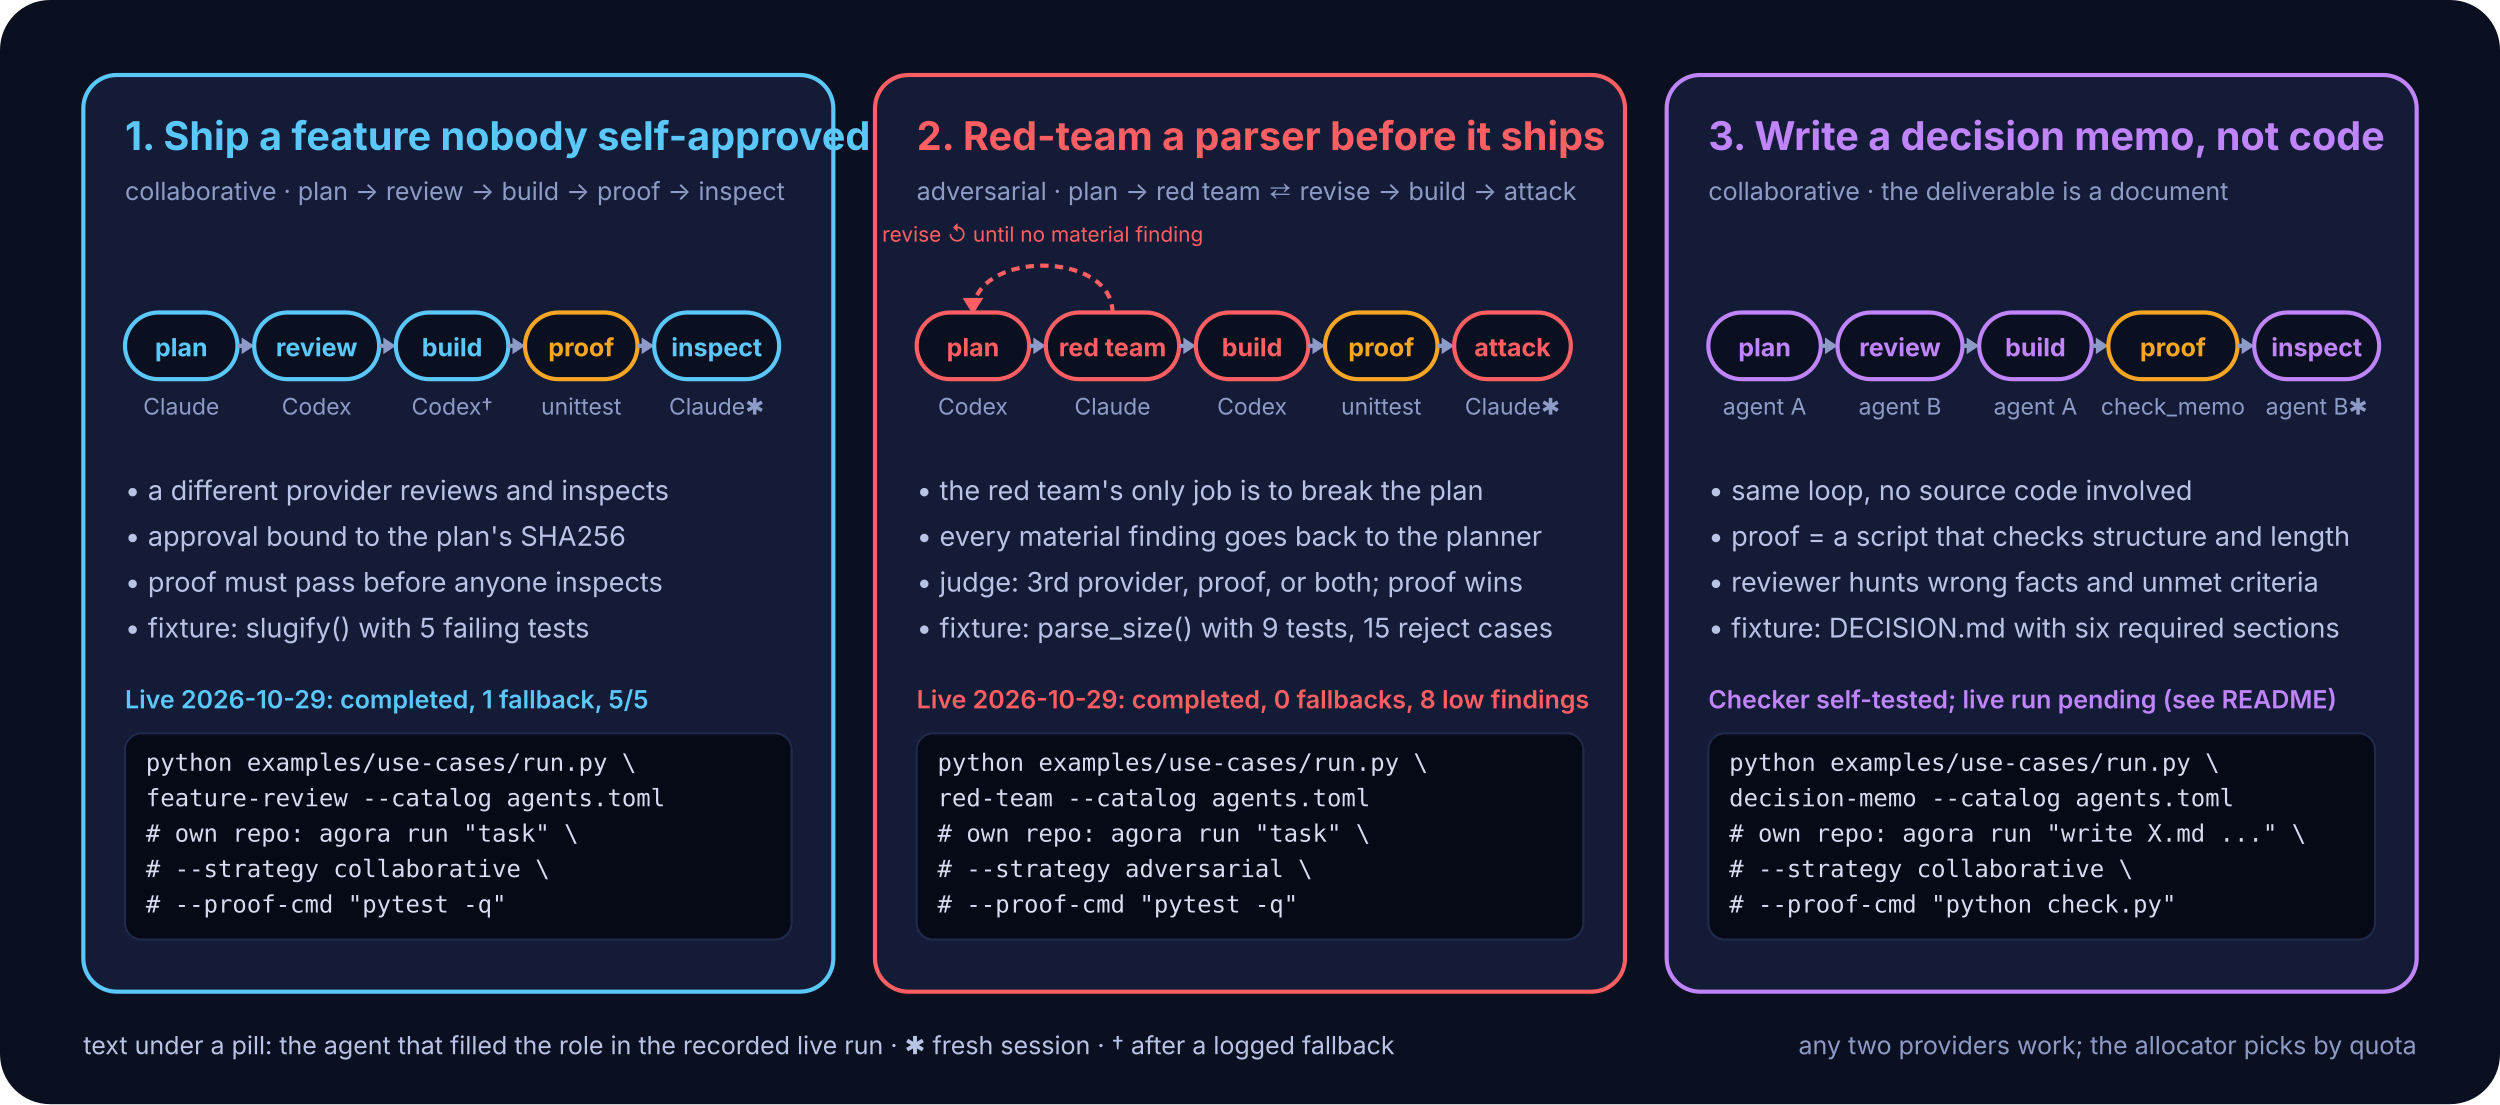
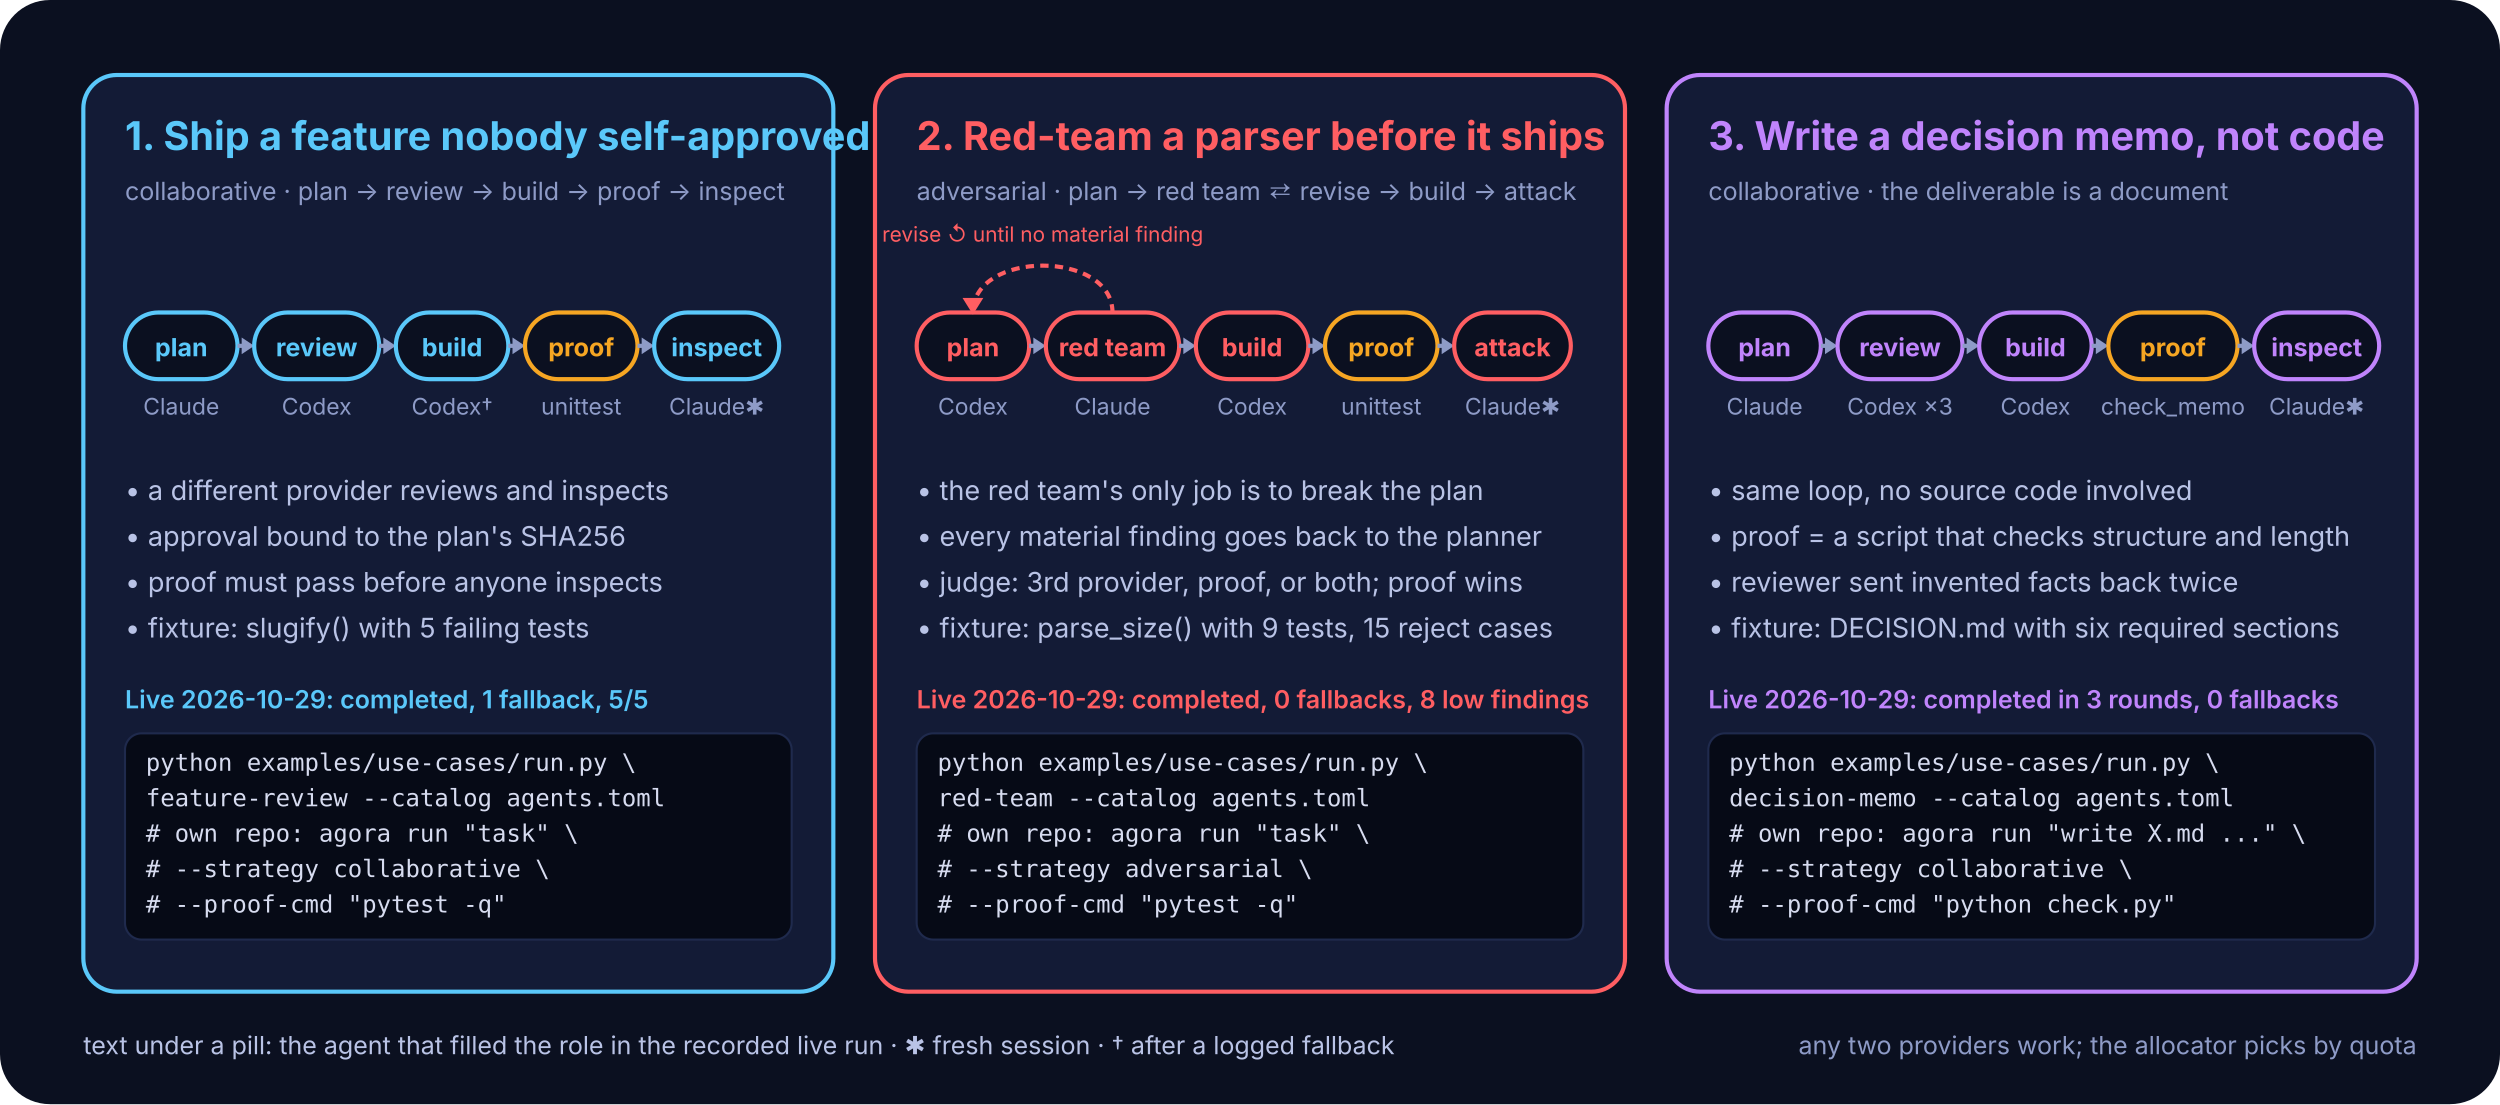
<svg xmlns="http://www.w3.org/2000/svg" width="1200" height="530" viewBox="0 0 1200 530" font-family="Segoe UI, Inter, Helvetica, Arial, sans-serif">
  <rect width="1200" height="530" rx="24" fill="#0b1020" />
  <rect x="40" y="36" width="360" height="440" rx="16" fill="#131b36" stroke="#5ac8fa" stroke-width="2" />
  <text x="60" y="72" font-size="19" font-weight="700" fill="#5ac8fa">1. Ship a feature nobody self-approved</text>
  <text x="60" y="96" font-size="12" fill="#8e9bc7">collaborative · plan → review → build → proof → inspect</text>
  <rect x="60" y="150" width="54" height="32" rx="16" fill="#0b1020" stroke="#5ac8fa" stroke-width="2" />
  <text x="87.0" y="171" text-anchor="middle" font-size="12" font-weight="700" fill="#5ac8fa">plan</text>
  <text x="87.0" y="199" text-anchor="middle" font-size="11" fill="#8e9bc7">Claude</text>
  <line x1="114" y1="166" x2="117" y2="166" stroke="#8e9bc7" stroke-width="2" />
  <polygon points="116,162 122,166 116,170" fill="#8e9bc7" />
  <rect x="122" y="150" width="60" height="32" rx="16" fill="#0b1020" stroke="#5ac8fa" stroke-width="2" />
  <text x="152.0" y="171" text-anchor="middle" font-size="12" font-weight="700" fill="#5ac8fa">review</text>
  <text x="152.0" y="199" text-anchor="middle" font-size="11" fill="#8e9bc7">Codex</text>
  <line x1="182" y1="166" x2="185" y2="166" stroke="#8e9bc7" stroke-width="2" />
  <polygon points="184,162 190,166 184,170" fill="#8e9bc7" />
  <rect x="190" y="150" width="54" height="32" rx="16" fill="#0b1020" stroke="#5ac8fa" stroke-width="2" />
  <text x="217.0" y="171" text-anchor="middle" font-size="12" font-weight="700" fill="#5ac8fa">build</text>
  <text x="217.0" y="199" text-anchor="middle" font-size="11" fill="#8e9bc7">Codex†</text>
  <line x1="244" y1="166" x2="247" y2="166" stroke="#8e9bc7" stroke-width="2" />
  <polygon points="246,162 252,166 246,170" fill="#8e9bc7" />
  <rect x="252" y="150" width="54" height="32" rx="16" fill="#0b1020" stroke="#f6a623" stroke-width="2" />
  <text x="279.0" y="171" text-anchor="middle" font-size="12" font-weight="700" fill="#f6a623">proof</text>
  <text x="279.0" y="199" text-anchor="middle" font-size="11" fill="#8e9bc7">unittest</text>
  <line x1="306" y1="166" x2="309" y2="166" stroke="#8e9bc7" stroke-width="2" />
  <polygon points="308,162 314,166 308,170" fill="#8e9bc7" />
  <rect x="314" y="150" width="60" height="32" rx="16" fill="#0b1020" stroke="#5ac8fa" stroke-width="2" />
  <text x="344.0" y="171" text-anchor="middle" font-size="12" font-weight="700" fill="#5ac8fa">inspect</text>
  <text x="344.0" y="199" text-anchor="middle" font-size="11" fill="#8e9bc7">Claude✱</text>
  <text x="60" y="240" font-size="13" fill="#b9c3e6">• a different provider reviews and inspects</text>
  <text x="60" y="262" font-size="13" fill="#b9c3e6">• approval bound to the plan's SHA256</text>
  <text x="60" y="284" font-size="13" fill="#b9c3e6">• proof must pass before anyone inspects</text>
  <text x="60" y="306" font-size="13" fill="#b9c3e6">• fixture: slugify() with 5 failing tests</text>
  <text x="60" y="340" font-size="12" font-weight="600" fill="#5ac8fa">Live 2026-10-29: completed, 1 fallback, 5/5</text>
  <rect x="60" y="352" width="320" height="99" rx="8" fill="#060a16" stroke="#1f2a4d" />
  <text x="70" y="370" font-family="Consolas, Menlo, monospace" font-size="11.5" fill="#d7dcf0">python examples/use-cases/run.py \</text>
  <text x="70" y="387" font-family="Consolas, Menlo, monospace" font-size="11.5" fill="#d7dcf0">  feature-review --catalog agents.toml</text>
  <text x="70" y="404" font-family="Consolas, Menlo, monospace" font-size="11.5" fill="#d7dcf0"># own repo: agora run "task" \</text>
  <text x="70" y="421" font-family="Consolas, Menlo, monospace" font-size="11.5" fill="#d7dcf0">#  --strategy collaborative \</text>
  <text x="70" y="438" font-family="Consolas, Menlo, monospace" font-size="11.5" fill="#d7dcf0">#  --proof-cmd "pytest -q"</text>
  <rect x="420" y="36" width="360" height="440" rx="16" fill="#131b36" stroke="#ff5e62" stroke-width="2" />
  <text x="440" y="72" font-size="19" font-weight="700" fill="#ff5e62">2. Red-team a parser before it ships</text>
  <text x="440" y="96" font-size="12" fill="#8e9bc7">adversarial · plan → red team ⇄ revise → build → attack</text>
  <rect x="440" y="150" width="54" height="32" rx="16" fill="#0b1020" stroke="#ff5e62" stroke-width="2" />
  <text x="467.0" y="171" text-anchor="middle" font-size="12" font-weight="700" fill="#ff5e62">plan</text>
  <text x="467.0" y="199" text-anchor="middle" font-size="11" fill="#8e9bc7">Codex</text>
  <line x1="494" y1="166" x2="497" y2="166" stroke="#8e9bc7" stroke-width="2" />
  <polygon points="496,162 502,166 496,170" fill="#8e9bc7" />
  <rect x="502" y="150" width="64" height="32" rx="16" fill="#0b1020" stroke="#ff5e62" stroke-width="2" />
  <text x="534.0" y="171" text-anchor="middle" font-size="12" font-weight="700" fill="#ff5e62">red team</text>
  <text x="534.0" y="199" text-anchor="middle" font-size="11" fill="#8e9bc7">Claude</text>
  <line x1="566" y1="166" x2="569" y2="166" stroke="#8e9bc7" stroke-width="2" />
  <polygon points="568,162 574,166 568,170" fill="#8e9bc7" />
  <rect x="574" y="150" width="54" height="32" rx="16" fill="#0b1020" stroke="#ff5e62" stroke-width="2" />
  <text x="601.0" y="171" text-anchor="middle" font-size="12" font-weight="700" fill="#ff5e62">build</text>
  <text x="601.0" y="199" text-anchor="middle" font-size="11" fill="#8e9bc7">Codex</text>
  <line x1="628" y1="166" x2="631" y2="166" stroke="#8e9bc7" stroke-width="2" />
  <polygon points="630,162 636,166 630,170" fill="#8e9bc7" />
  <rect x="636" y="150" width="54" height="32" rx="16" fill="#0b1020" stroke="#f6a623" stroke-width="2" />
  <text x="663.0" y="171" text-anchor="middle" font-size="12" font-weight="700" fill="#f6a623">proof</text>
  <text x="663.0" y="199" text-anchor="middle" font-size="11" fill="#8e9bc7">unittest</text>
  <line x1="690" y1="166" x2="693" y2="166" stroke="#8e9bc7" stroke-width="2" />
  <polygon points="692,162 698,166 692,170" fill="#8e9bc7" />
  <rect x="698" y="150" width="56" height="32" rx="16" fill="#0b1020" stroke="#ff5e62" stroke-width="2" />
  <text x="726.0" y="171" text-anchor="middle" font-size="12" font-weight="700" fill="#ff5e62">attack</text>
  <text x="726.0" y="199" text-anchor="middle" font-size="11" fill="#8e9bc7">Claude✱</text>
  <path d="M 534.0 150 C 534.0 120, 467.0 120, 467.0 150" fill="none" stroke="#ff5e62" stroke-width="2" stroke-dasharray="4 3" />
  <polygon points="462.0,143 467.0,151 472.0,143" fill="#ff5e62" />
  <text x="500.5" y="116" text-anchor="middle" font-size="10" fill="#ff5e62">revise ↺ until no material finding</text>
  <text x="440" y="240" font-size="13" fill="#b9c3e6">• the red team's only job is to break the plan</text>
  <text x="440" y="262" font-size="13" fill="#b9c3e6">• every material finding goes back to the planner</text>
  <text x="440" y="284" font-size="13" fill="#b9c3e6">• judge: 3rd provider, proof, or both; proof wins</text>
  <text x="440" y="306" font-size="13" fill="#b9c3e6">• fixture: parse_size() with 9 tests, 15 reject cases</text>
  <text x="440" y="340" font-size="12" font-weight="600" fill="#ff5e62">Live 2026-10-29: completed, 0 fallbacks, 8 low findings</text>
  <rect x="440" y="352" width="320" height="99" rx="8" fill="#060a16" stroke="#1f2a4d" />
  <text x="450" y="370" font-family="Consolas, Menlo, monospace" font-size="11.5" fill="#d7dcf0">python examples/use-cases/run.py \</text>
  <text x="450" y="387" font-family="Consolas, Menlo, monospace" font-size="11.5" fill="#d7dcf0">  red-team --catalog agents.toml</text>
  <text x="450" y="404" font-family="Consolas, Menlo, monospace" font-size="11.5" fill="#d7dcf0"># own repo: agora run "task" \</text>
  <text x="450" y="421" font-family="Consolas, Menlo, monospace" font-size="11.5" fill="#d7dcf0">#  --strategy adversarial \</text>
  <text x="450" y="438" font-family="Consolas, Menlo, monospace" font-size="11.5" fill="#d7dcf0">#  --proof-cmd "pytest -q"</text>
  <rect x="800" y="36" width="360" height="440" rx="16" fill="#131b36" stroke="#c084fc" stroke-width="2" />
  <text x="820" y="72" font-size="19" font-weight="700" fill="#c084fc">3. Write a decision memo, not code</text>
  <text x="820" y="96" font-size="12" fill="#8e9bc7">collaborative · the deliverable is a document</text>
  <rect x="820" y="150" width="54" height="32" rx="16" fill="#0b1020" stroke="#c084fc" stroke-width="2" />
  <text x="847.0" y="171" text-anchor="middle" font-size="12" font-weight="700" fill="#c084fc">plan</text>
-   <text x="847.0" y="199" text-anchor="middle" font-size="11" fill="#8e9bc7">agent A</text>
+   <text x="847.0" y="199" text-anchor="middle" font-size="11" fill="#8e9bc7">Claude</text>
  <line x1="874" y1="166" x2="877" y2="166" stroke="#8e9bc7" stroke-width="2" />
  <polygon points="876,162 882,166 876,170" fill="#8e9bc7" />
  <rect x="882" y="150" width="60" height="32" rx="16" fill="#0b1020" stroke="#c084fc" stroke-width="2" />
  <text x="912.0" y="171" text-anchor="middle" font-size="12" font-weight="700" fill="#c084fc">review</text>
-   <text x="912.0" y="199" text-anchor="middle" font-size="11" fill="#8e9bc7">agent B</text>
+   <text x="912.0" y="199" text-anchor="middle" font-size="11" fill="#8e9bc7">Codex ×3</text>
  <line x1="942" y1="166" x2="945" y2="166" stroke="#8e9bc7" stroke-width="2" />
  <polygon points="944,162 950,166 944,170" fill="#8e9bc7" />
  <rect x="950" y="150" width="54" height="32" rx="16" fill="#0b1020" stroke="#c084fc" stroke-width="2" />
  <text x="977.0" y="171" text-anchor="middle" font-size="12" font-weight="700" fill="#c084fc">build</text>
-   <text x="977.0" y="199" text-anchor="middle" font-size="11" fill="#8e9bc7">agent A</text>
+   <text x="977.0" y="199" text-anchor="middle" font-size="11" fill="#8e9bc7">Codex</text>
  <line x1="1004" y1="166" x2="1007" y2="166" stroke="#8e9bc7" stroke-width="2" />
  <polygon points="1006,162 1012,166 1006,170" fill="#8e9bc7" />
  <rect x="1012" y="150" width="62" height="32" rx="16" fill="#0b1020" stroke="#f6a623" stroke-width="2" />
  <text x="1043.0" y="171" text-anchor="middle" font-size="12" font-weight="700" fill="#f6a623">proof</text>
  <text x="1043.0" y="199" text-anchor="middle" font-size="11" fill="#8e9bc7">check_memo</text>
  <line x1="1074" y1="166" x2="1077" y2="166" stroke="#8e9bc7" stroke-width="2" />
  <polygon points="1076,162 1082,166 1076,170" fill="#8e9bc7" />
  <rect x="1082" y="150" width="60" height="32" rx="16" fill="#0b1020" stroke="#c084fc" stroke-width="2" />
  <text x="1112.0" y="171" text-anchor="middle" font-size="12" font-weight="700" fill="#c084fc">inspect</text>
-   <text x="1112.0" y="199" text-anchor="middle" font-size="11" fill="#8e9bc7">agent B✱</text>
+   <text x="1112.0" y="199" text-anchor="middle" font-size="11" fill="#8e9bc7">Claude✱</text>
  <text x="820" y="240" font-size="13" fill="#b9c3e6">• same loop, no source code involved</text>
  <text x="820" y="262" font-size="13" fill="#b9c3e6">• proof = a script that checks structure and length</text>
-   <text x="820" y="284" font-size="13" fill="#b9c3e6">• reviewer hunts wrong facts and unmet criteria</text>
+   <text x="820" y="284" font-size="13" fill="#b9c3e6">• reviewer sent invented facts back twice</text>
  <text x="820" y="306" font-size="13" fill="#b9c3e6">• fixture: DECISION.md with six required sections</text>
-   <text x="820" y="340" font-size="12" font-weight="600" fill="#c084fc">Checker self-tested; live run pending (see README)</text>
+   <text x="820" y="340" font-size="12" font-weight="600" fill="#c084fc">Live 2026-10-29: completed in 3 rounds, 0 fallbacks</text>
  <rect x="820" y="352" width="320" height="99" rx="8" fill="#060a16" stroke="#1f2a4d" />
  <text x="830" y="370" font-family="Consolas, Menlo, monospace" font-size="11.5" fill="#d7dcf0">python examples/use-cases/run.py \</text>
  <text x="830" y="387" font-family="Consolas, Menlo, monospace" font-size="11.5" fill="#d7dcf0">  decision-memo --catalog agents.toml</text>
  <text x="830" y="404" font-family="Consolas, Menlo, monospace" font-size="11.5" fill="#d7dcf0"># own repo: agora run "write X.md ..." \</text>
  <text x="830" y="421" font-family="Consolas, Menlo, monospace" font-size="11.5" fill="#d7dcf0">#  --strategy collaborative \</text>
  <text x="830" y="438" font-family="Consolas, Menlo, monospace" font-size="11.5" fill="#d7dcf0">#  --proof-cmd "python check.py"</text>
  <g font-size="12" fill="#b9c3e6">
    <text x="40" y="506">text under a pill: the agent that filled the role in the recorded live run · ✱ fresh session · † after a logged fallback</text>
    <text x="1160" y="506" text-anchor="end" fill="#8e9bc7">any two providers work; the allocator picks by quota</text>
  </g>
</svg>
